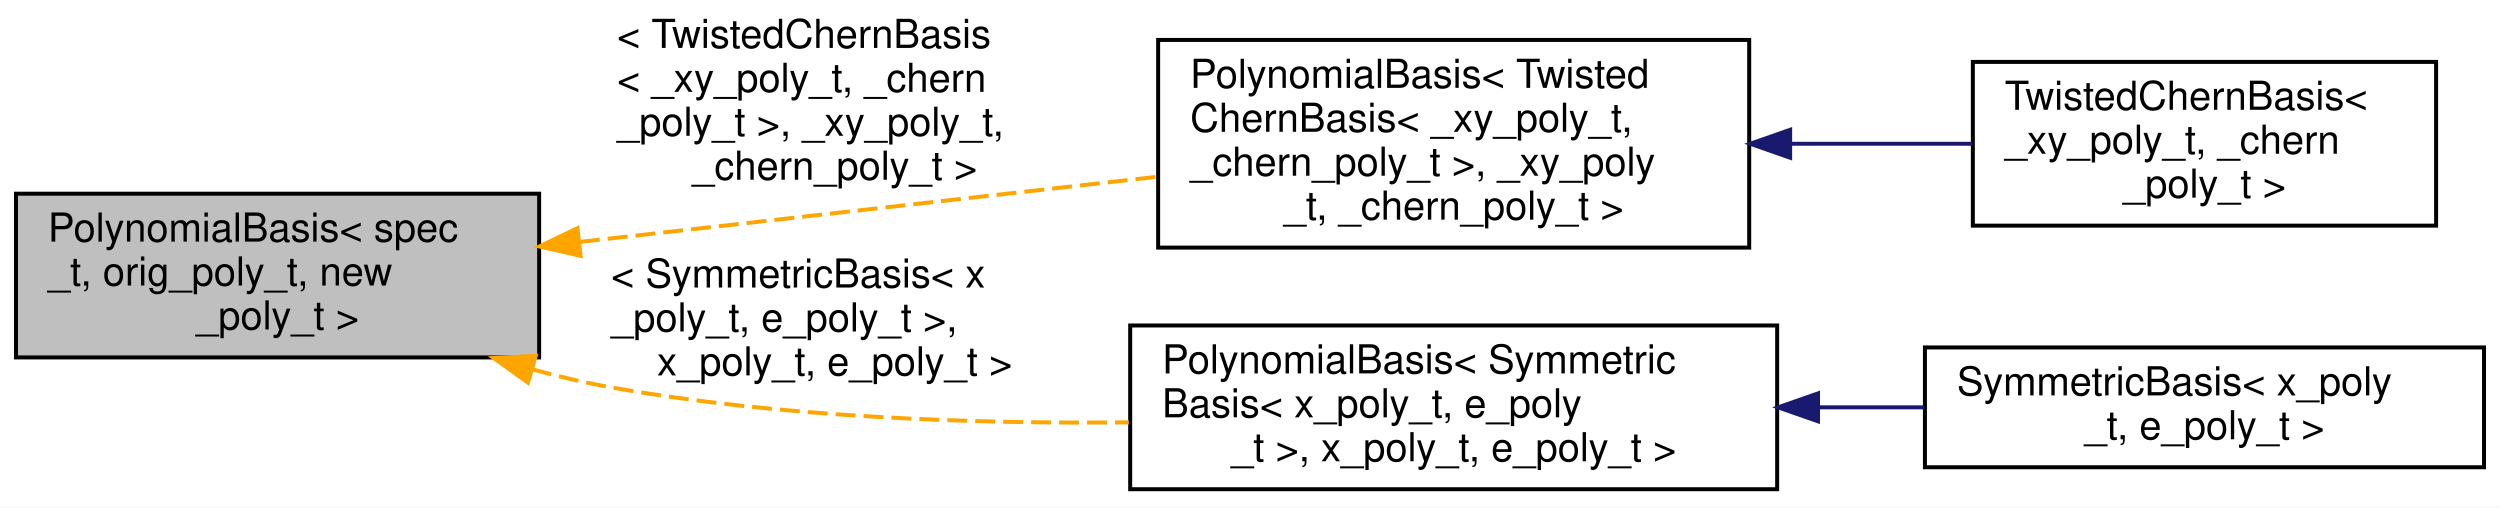
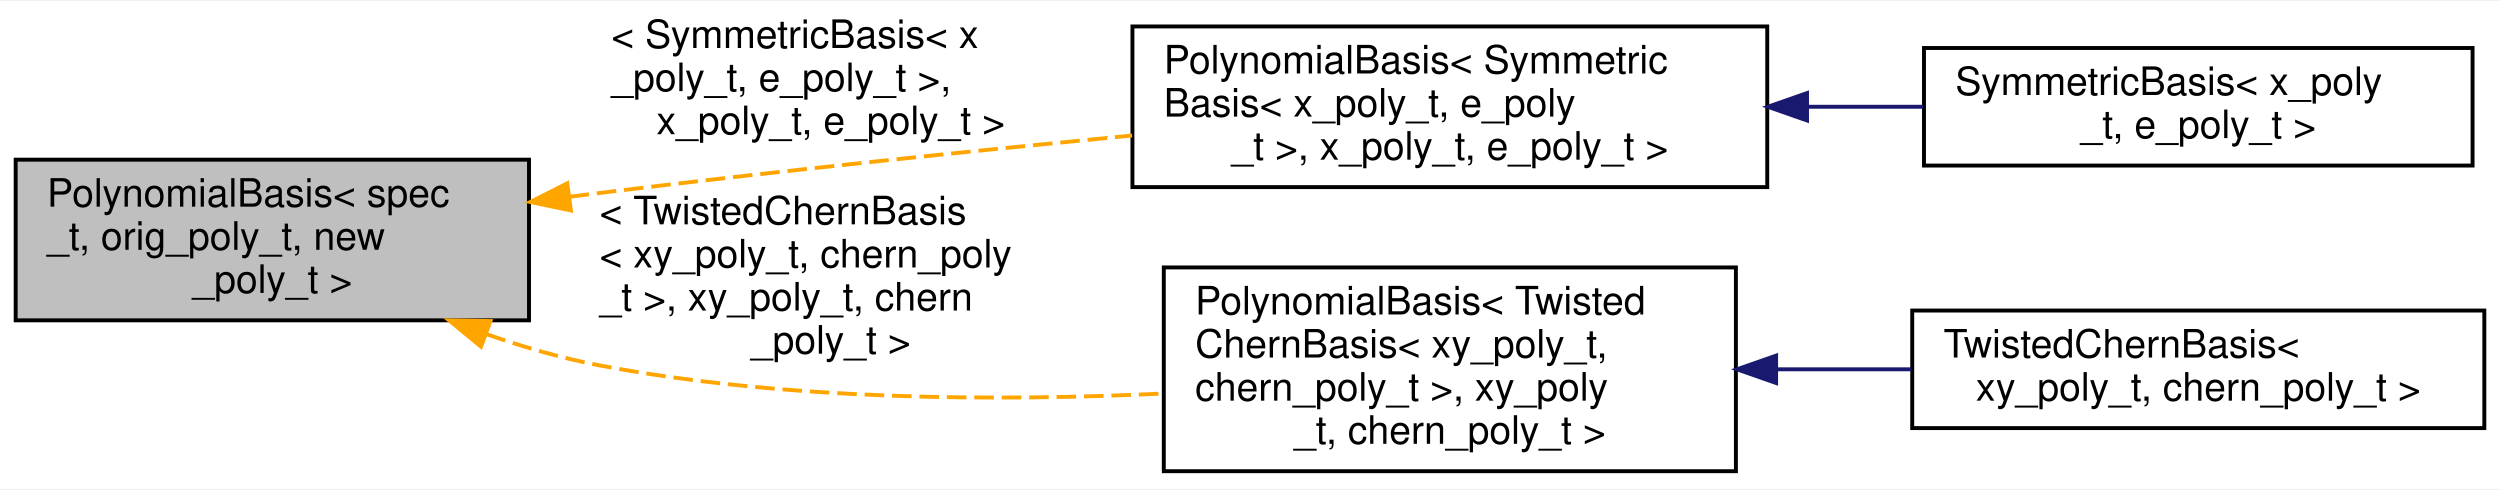
- <svg xmlns="http://www.w3.org/2000/svg" xmlns:xlink="http://www.w3.org/1999/xlink" width="626pt" height="127pt" viewBox="0.00 0.00 626.00 127.00">
-   <g id="graph0" class="graph" transform="scale(1 1) rotate(0) translate(4 123)">
-     <polygon fill="white" stroke="transparent" points="-4,4 -4,-123 622,-123 622,4 -4,4" />
+ <svg xmlns="http://www.w3.org/2000/svg" xmlns:xlink="http://www.w3.org/1999/xlink" width="638pt" height="125pt" viewBox="0.00 0.00 638.00 124.50">
+   <g id="graph0" class="graph" transform="scale(1 1) rotate(0) translate(4 120.5)">
+     <polygon fill="white" stroke="transparent" points="-4,4 -4,-120.5 634,-120.5 634,4 -4,4" />
    <g id="node1" class="node">
      <g id="a_node1">
        <a xlink:title="Factory class that provides the general interface of a generating basis for a subring of a polynomial...">
-           <polygon fill="#bfbfbf" stroke="black" points="0,-33.5 0,-74.5 131,-74.5 131,-33.5 0,-33.5" />
-           <text text-anchor="start" x="8" y="-62.5" font-family="Helvetica,sans-Serif" font-size="10.00">PolynomialBasis&lt; spec</text>
-           <text text-anchor="start" x="8" y="-51.5" font-family="Helvetica,sans-Serif" font-size="10.00">_t, orig_poly_t, new</text>
-           <text text-anchor="middle" x="65.5" y="-40.5" font-family="Helvetica,sans-Serif" font-size="10.00">_poly_t &gt;</text>
+           <polygon fill="#bfbfbf" stroke="black" points="0,-39 0,-80 131,-80 131,-39 0,-39" />
+           <text text-anchor="start" x="8" y="-68" font-family="Helvetica,sans-Serif" font-size="10.00">PolynomialBasis&lt; spec</text>
+           <text text-anchor="start" x="8" y="-57" font-family="Helvetica,sans-Serif" font-size="10.00">_t, orig_poly_t, new</text>
+           <text text-anchor="middle" x="65.5" y="-46" font-family="Helvetica,sans-Serif" font-size="10.00">_poly_t &gt;</text>
        </a>
      </g>
    </g>
    <g id="node2" class="node">
      <g id="a_node2">
        <a xlink:href="classsymmp_1_1PolynomialBasis.html" target="_top" xlink:title=" ">
-           <polygon fill="white" stroke="black" points="286,-61 286,-113 434,-113 434,-61 286,-61" />
-           <text text-anchor="start" x="294" y="-101" font-family="Helvetica,sans-Serif" font-size="10.00">PolynomialBasis&lt; Twisted</text>
-           <text text-anchor="start" x="294" y="-90" font-family="Helvetica,sans-Serif" font-size="10.00">ChernBasis&lt; _xy_poly_t,</text>
-           <text text-anchor="start" x="294" y="-79" font-family="Helvetica,sans-Serif" font-size="10.00"> _chern_poly_t &gt;, _xy_poly</text>
-           <text text-anchor="middle" x="360" y="-68" font-family="Helvetica,sans-Serif" font-size="10.00">_t, _chern_poly_t &gt;</text>
+           <polygon fill="white" stroke="black" points="285,-73 285,-114 447,-114 447,-73 285,-73" />
+           <text text-anchor="start" x="293" y="-102" font-family="Helvetica,sans-Serif" font-size="10.00">PolynomialBasis&lt; Symmetric</text>
+           <text text-anchor="start" x="293" y="-91" font-family="Helvetica,sans-Serif" font-size="10.00">Basis&lt; x_poly_t, e_poly</text>
+           <text text-anchor="middle" x="366" y="-80" font-family="Helvetica,sans-Serif" font-size="10.00">_t &gt;, x_poly_t, e_poly_t &gt;</text>
        </a>
      </g>
    </g>
    <g id="edge1" class="edge">
-       <path fill="none" stroke="orange" stroke-dasharray="5,2" d="M141.21,-62.43C185.63,-67.44 241.72,-73.77 285.86,-78.75" />
-       <polygon fill="orange" stroke="orange" points="141.38,-58.93 131.05,-61.28 140.6,-65.88 141.38,-58.93" />
-       <text text-anchor="start" x="150.5" y="-111" font-family="Helvetica,sans-Serif" font-size="10.00"> &lt; TwistedChernBasis</text>
-       <text text-anchor="start" x="150.5" y="-100" font-family="Helvetica,sans-Serif" font-size="10.00">&lt; _xy_poly_t, _chern</text>
-       <text text-anchor="start" x="150.5" y="-89" font-family="Helvetica,sans-Serif" font-size="10.00">_poly_t &gt;, _xy_poly_t,</text>
-       <text text-anchor="middle" x="205" y="-78" font-family="Helvetica,sans-Serif" font-size="10.00"> _chern_poly_t &gt;</text>
+       <path fill="none" stroke="orange" stroke-dasharray="5,2" d="M141.35,-70.53C143.93,-70.87 146.49,-71.19 149,-71.5 193.89,-77.05 244.16,-82.23 284.9,-86.17" />
+       <polygon fill="orange" stroke="orange" points="141.69,-67.04 131.32,-69.2 140.77,-73.98 141.69,-67.04" />
+       <text text-anchor="start" x="152" y="-108.5" font-family="Helvetica,sans-Serif" font-size="10.00"> &lt; SymmetricBasis&lt; x</text>
+       <text text-anchor="start" x="152" y="-97.5" font-family="Helvetica,sans-Serif" font-size="10.00">_poly_t, e_poly_t &gt;,</text>
+       <text text-anchor="middle" x="208" y="-86.5" font-family="Helvetica,sans-Serif" font-size="10.00"> x_poly_t, e_poly_t &gt;</text>
    </g>
    <g id="node4" class="node">
      <g id="a_node4">
        <a xlink:href="classsymmp_1_1PolynomialBasis.html" target="_top" xlink:title=" ">
-           <polygon fill="white" stroke="black" points="279,-0.5 279,-41.5 441,-41.5 441,-0.5 279,-0.5" />
-           <text text-anchor="start" x="287" y="-29.5" font-family="Helvetica,sans-Serif" font-size="10.00">PolynomialBasis&lt; Symmetric</text>
-           <text text-anchor="start" x="287" y="-18.5" font-family="Helvetica,sans-Serif" font-size="10.00">Basis&lt; x_poly_t, e_poly</text>
-           <text text-anchor="middle" x="360" y="-7.5" font-family="Helvetica,sans-Serif" font-size="10.00">_t &gt;, x_poly_t, e_poly_t &gt;</text>
+           <polygon fill="white" stroke="black" points="293,-0.5 293,-52.5 439,-52.5 439,-0.5 293,-0.5" />
+           <text text-anchor="start" x="301" y="-40.5" font-family="Helvetica,sans-Serif" font-size="10.00">PolynomialBasis&lt; Twisted</text>
+           <text text-anchor="start" x="301" y="-29.5" font-family="Helvetica,sans-Serif" font-size="10.00">ChernBasis&lt; xy_poly_t,</text>
+           <text text-anchor="start" x="301" y="-18.5" font-family="Helvetica,sans-Serif" font-size="10.00"> chern_poly_t &gt;, xy_poly</text>
+           <text text-anchor="middle" x="366" y="-7.5" font-family="Helvetica,sans-Serif" font-size="10.00">_t, chern_poly_t &gt;</text>
        </a>
      </g>
    </g>
    <g id="edge3" class="edge">
-       <path fill="none" stroke="orange" stroke-dasharray="5,2" d="M129.19,-30.55C135.81,-28.73 142.5,-27.15 149,-26 191.37,-18.49 239.3,-16.84 278.66,-17.24" />
-       <polygon fill="orange" stroke="orange" points="128.19,-27.19 119.58,-33.37 130.16,-33.91 128.19,-27.19" />
-       <text text-anchor="start" x="149" y="-51" font-family="Helvetica,sans-Serif" font-size="10.00"> &lt; SymmetricBasis&lt; x</text>
-       <text text-anchor="start" x="149" y="-40" font-family="Helvetica,sans-Serif" font-size="10.00">_poly_t, e_poly_t &gt;,</text>
-       <text text-anchor="middle" x="205" y="-29" font-family="Helvetica,sans-Serif" font-size="10.00"> x_poly_t, e_poly_t &gt;</text>
+       <path fill="none" stroke="orange" stroke-dasharray="5,2" d="M120.22,-35.45C129.64,-32.16 139.48,-29.3 149,-27.5 196.35,-18.53 250.58,-18.31 292.86,-20.32" />
+       <polygon fill="orange" stroke="orange" points="118.76,-32.26 110.58,-39 121.17,-38.82 118.76,-32.26" />
+       <text text-anchor="start" x="149" y="-63.5" font-family="Helvetica,sans-Serif" font-size="10.00"> &lt; TwistedChernBasis</text>
+       <text text-anchor="start" x="149" y="-52.5" font-family="Helvetica,sans-Serif" font-size="10.00">&lt; xy_poly_t, chern_poly</text>
+       <text text-anchor="start" x="149" y="-41.5" font-family="Helvetica,sans-Serif" font-size="10.00">_t &gt;, xy_poly_t, chern</text>
+       <text text-anchor="middle" x="208" y="-30.5" font-family="Helvetica,sans-Serif" font-size="10.00">_poly_t &gt;</text>
    </g>
    <g id="node3" class="node">
      <g id="a_node3">
-         <a xlink:href="classsymmp_1_1TwistedChernBasis.html" target="_top" xlink:title="Class for half-idempotent symmetric polynomials, facilitating transformation from  variables to  vari...">
-           <polygon fill="white" stroke="black" points="490,-66.5 490,-107.5 606,-107.5 606,-66.5 490,-66.5" />
-           <text text-anchor="start" x="498" y="-95.5" font-family="Helvetica,sans-Serif" font-size="10.00">TwistedChernBasis&lt;</text>
-           <text text-anchor="start" x="498" y="-84.5" font-family="Helvetica,sans-Serif" font-size="10.00"> _xy_poly_t, _chern</text>
-           <text text-anchor="middle" x="548" y="-73.5" font-family="Helvetica,sans-Serif" font-size="10.00">_poly_t &gt;</text>
+         <a xlink:href="classsymmp_1_1SymmetricBasis.html" target="_top" xlink:title="Class for symmetric polynomials with no relations, allowing transformation from  variables to  variab...">
+           <polygon fill="white" stroke="black" points="487,-78.5 487,-108.5 627,-108.5 627,-78.5 487,-78.5" />
+           <text text-anchor="start" x="495" y="-96.5" font-family="Helvetica,sans-Serif" font-size="10.00">SymmetricBasis&lt; x_poly</text>
+           <text text-anchor="middle" x="557" y="-85.5" font-family="Helvetica,sans-Serif" font-size="10.00">_t, e_poly_t &gt;</text>
        </a>
      </g>
    </g>
    <g id="edge2" class="edge">
-       <path fill="none" stroke="midnightblue" d="M444.31,-87C459.72,-87 475.5,-87 489.92,-87" />
-       <polygon fill="midnightblue" stroke="midnightblue" points="444.25,-83.5 434.25,-87 444.25,-90.5 444.25,-83.5" />
+       <path fill="none" stroke="midnightblue" d="M457.4,-93.5C467.28,-93.5 477.22,-93.5 486.78,-93.5" />
+       <polygon fill="midnightblue" stroke="midnightblue" points="457.15,-90 447.15,-93.5 457.15,-97 457.15,-90" />
    </g>
    <g id="node5" class="node">
      <g id="a_node5">
-         <a xlink:href="classsymmp_1_1SymmetricBasis.html" target="_top" xlink:title="Class for symmetric polynomials with no relations, allowing transformation from  variables to  variab...">
-           <polygon fill="white" stroke="black" points="478,-6 478,-36 618,-36 618,-6 478,-6" />
-           <text text-anchor="start" x="486" y="-24" font-family="Helvetica,sans-Serif" font-size="10.00">SymmetricBasis&lt; x_poly</text>
-           <text text-anchor="middle" x="548" y="-13" font-family="Helvetica,sans-Serif" font-size="10.00">_t, e_poly_t &gt;</text>
+         <a xlink:href="classsymmp_1_1TwistedChernBasis.html" target="_top" xlink:title="Class for half-idempotent symmetric polynomials.">
+           <polygon fill="white" stroke="black" points="484,-11.5 484,-41.5 630,-41.5 630,-11.5 484,-11.5" />
+           <text text-anchor="start" x="492" y="-29.5" font-family="Helvetica,sans-Serif" font-size="10.00">TwistedChernBasis&lt;</text>
+           <text text-anchor="middle" x="557" y="-18.5" font-family="Helvetica,sans-Serif" font-size="10.00"> xy_poly_t, chern_poly_t &gt;</text>
        </a>
      </g>
    </g>
    <g id="edge4" class="edge">
-       <path fill="none" stroke="midnightblue" d="M451.28,-21C460.21,-21 469.17,-21 477.84,-21" />
-       <polygon fill="midnightblue" stroke="midnightblue" points="451.23,-17.5 441.23,-21 451.23,-24.5 451.23,-17.5" />
+       <path fill="none" stroke="midnightblue" d="M449.28,-26.5C460.76,-26.5 472.5,-26.5 483.78,-26.5" />
+       <polygon fill="midnightblue" stroke="midnightblue" points="449.26,-23 439.26,-26.5 449.26,-30 449.26,-23" />
    </g>
  </g>
</svg>
